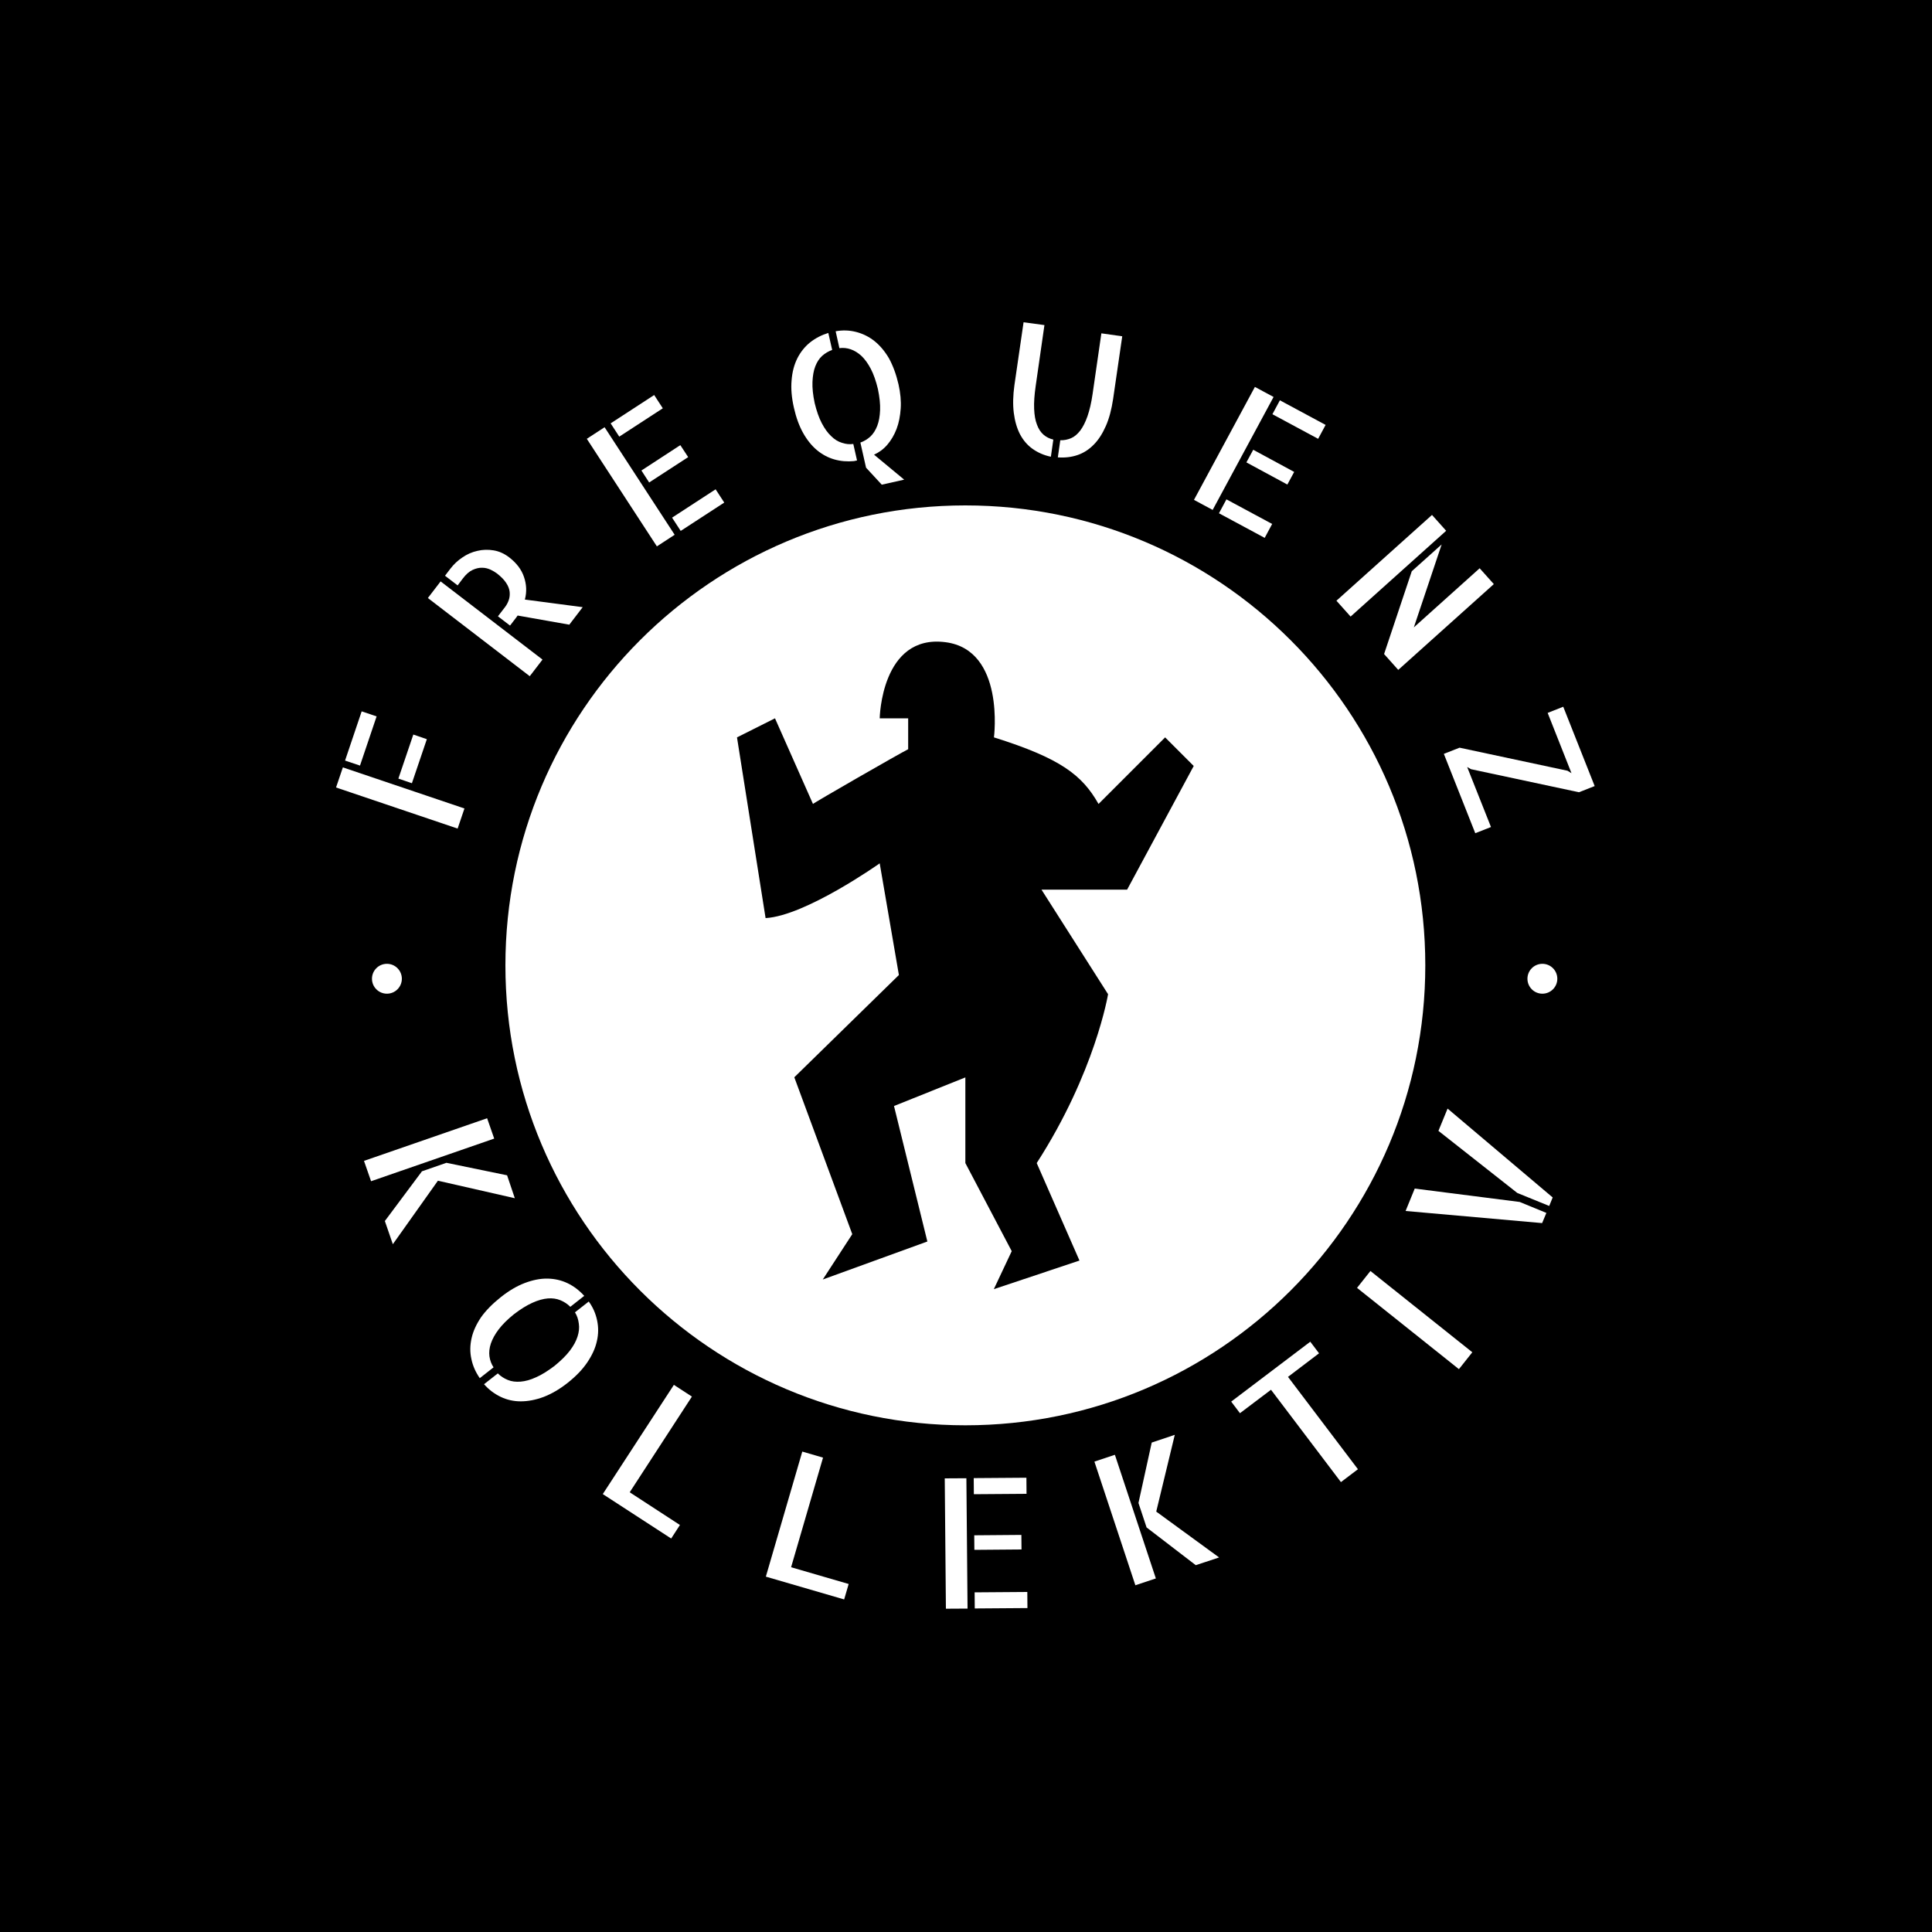
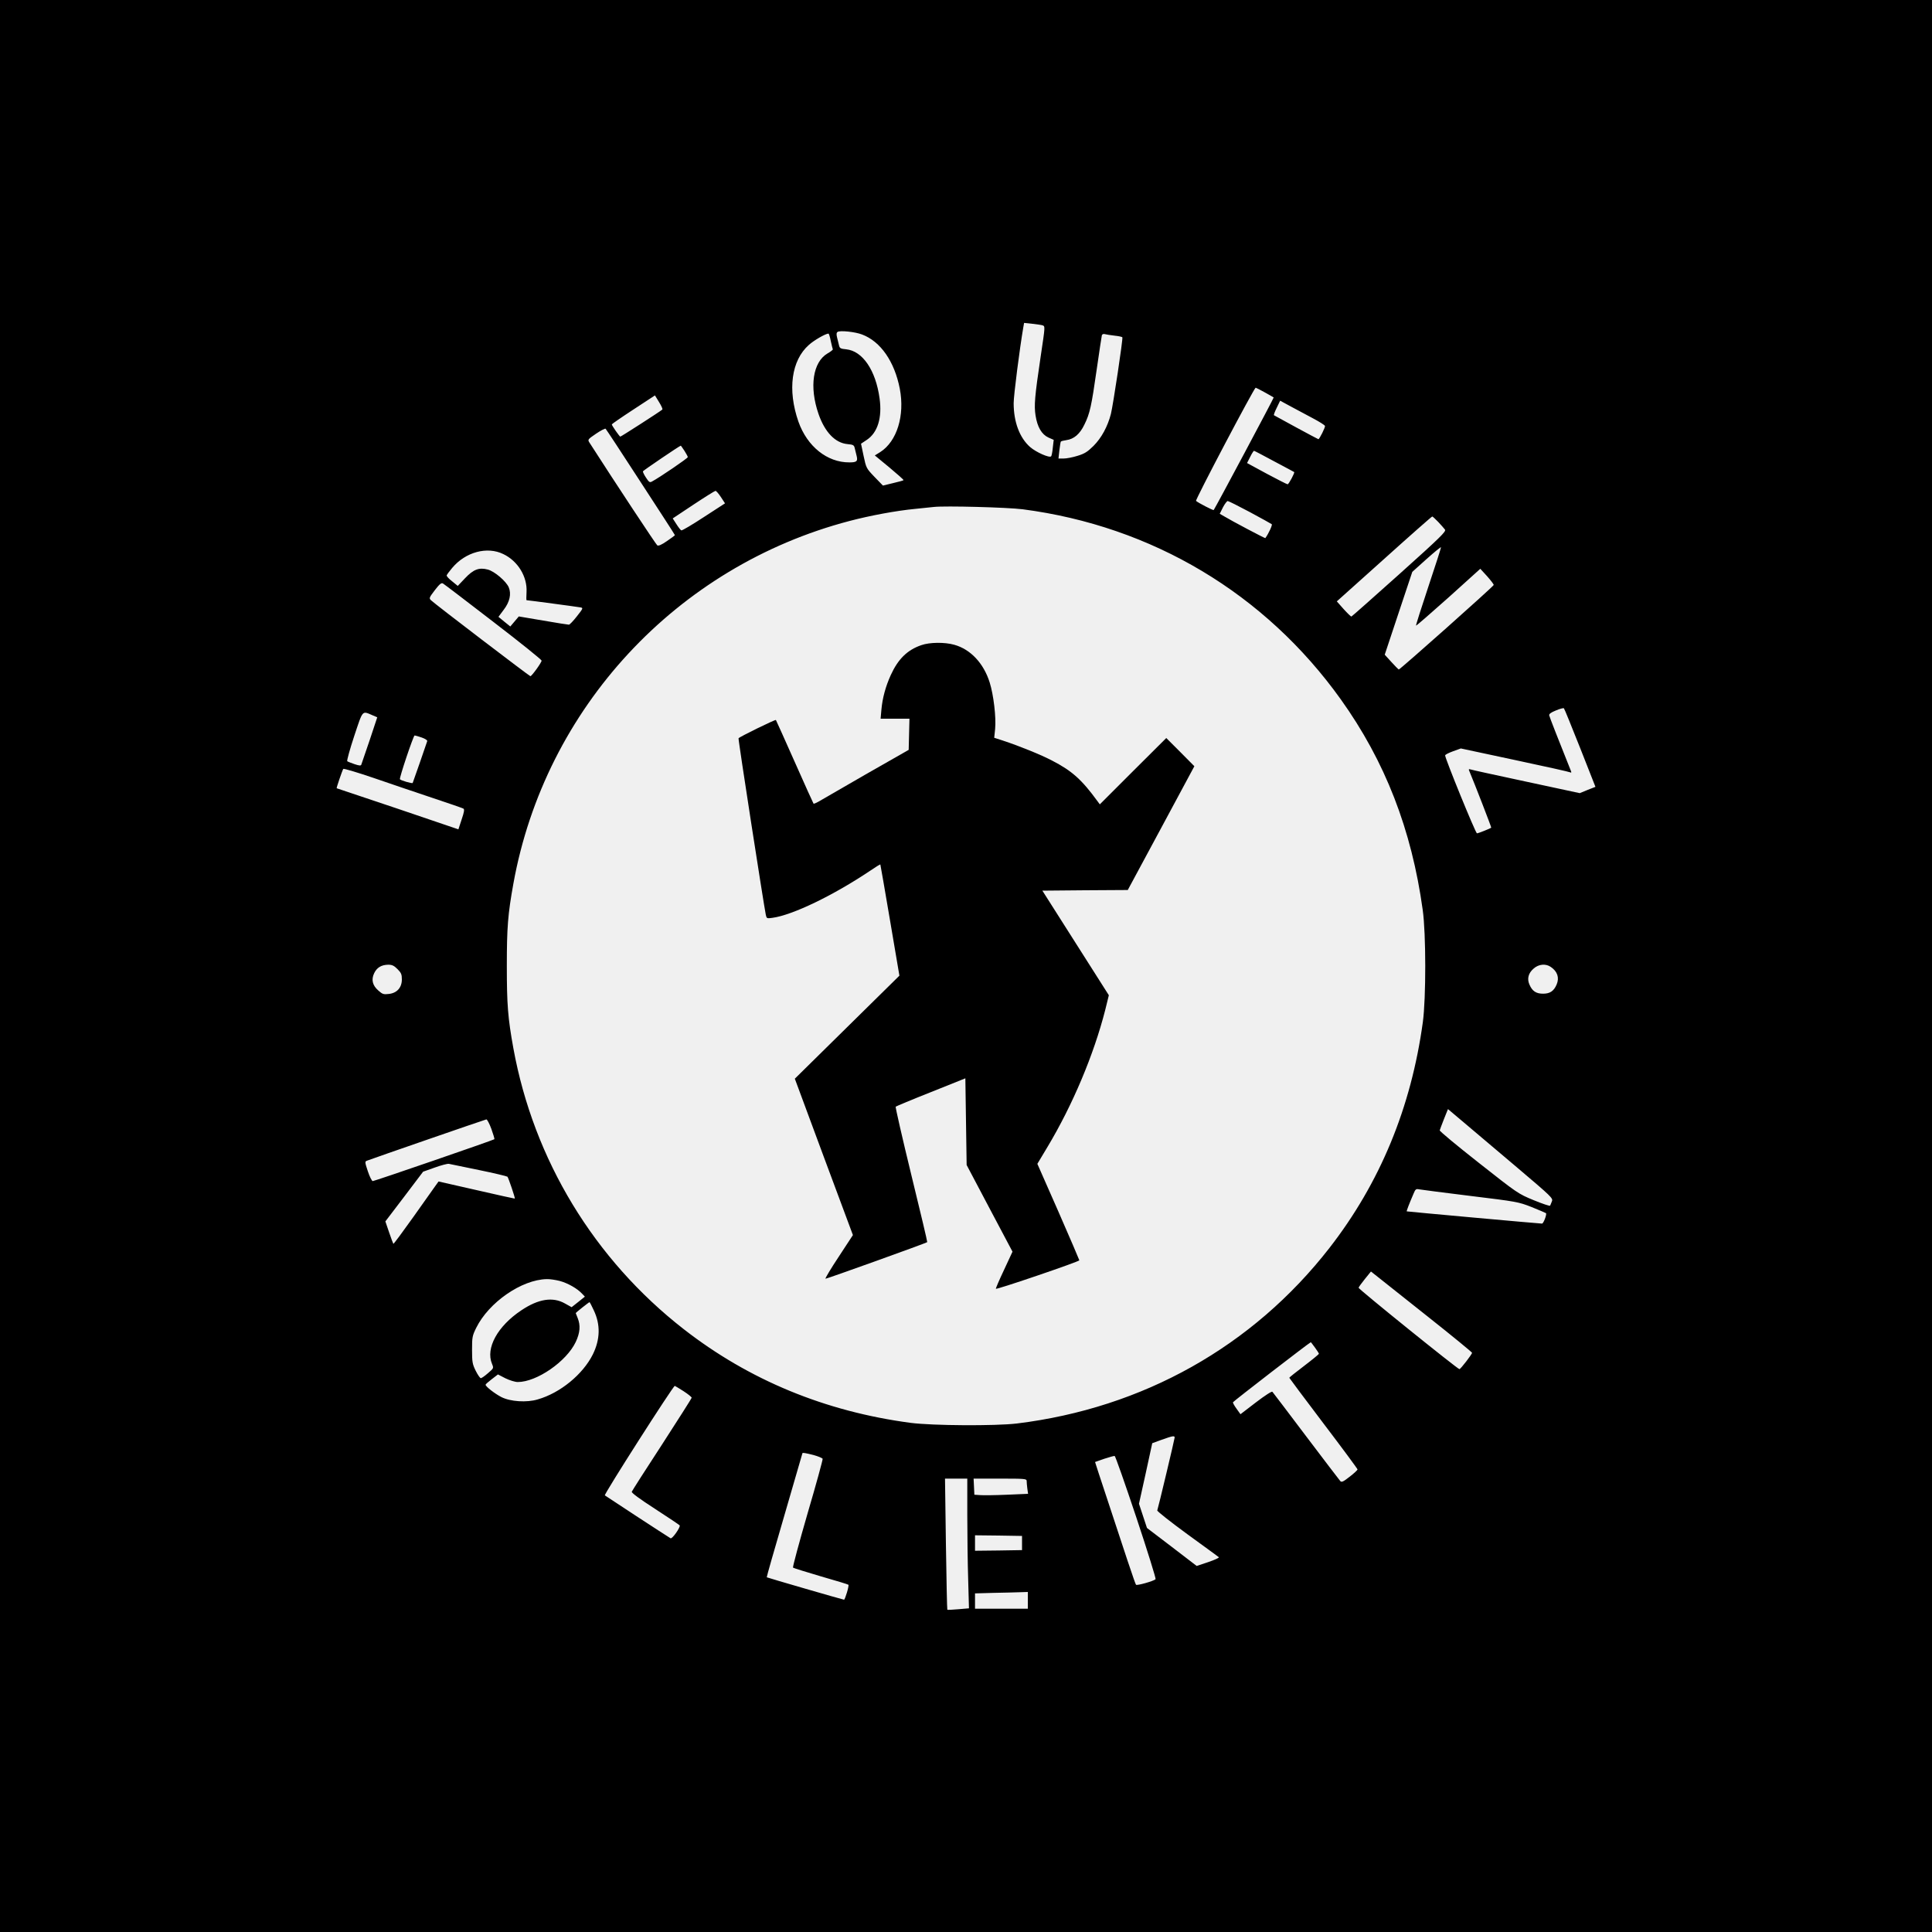
- <svg xmlns="http://www.w3.org/2000/svg" version="1.1" id="jxe-0" x="0px" y="0px" viewBox="0 0 1500 1500" style="enable-background:new 0 0 1500 1500;" xml:space="preserve">
-   <style type="text/css">
- 	.st0{fill:#FFFFFF;}
- </style>
-   <rect id="Background" y="0" width="1500" height="1500" />
-   <circle id="Kreis" class="st0" cx="749.5" cy="749.5" r="357.1" />
-   <path id="Figure" d="M771.7,572.5c51.9,16.3,68.5,29.3,81.2,51.7l51.7-51.7l22.2,22.2l-51.7,96h-66.5l51.7,81.2  c0,0-10,60.7-55.4,131.1l33.2,75.7l-66.5,22.2l13.9-29.5l-36-68.4v-66.5l-55.4,22.2L720,963.9l-81.2,29.5l22.9-35.2l-45-121.8  l81.2-79.4L683,670.3c0,0-57.6,40.8-88.6,42.5l-22.2-140.3l29.5-14.8c0,0,29.5,66.4,29.5,66.5c-0.5-0.3,69-40.2,73.9-42.5v-24H683  c0,0,1.1-65.6,51.1-59.1C780.5,504.6,771.7,572.5,771.7,572.5" />
-   <g id="KollektiV">
-     <path class="st0" d="M288.1,917.1l-5.5-15.8l95.6-33.1l5.5,15.8L288.1,917.1z M399.7,930.3L340,916.7L305,966l-6.2-18l28.8-38.6   l19-6.6l47.1,9.7L399.7,930.3z" />
-     <path class="st0" d="M388.7,1007.2L388.7,1007.2c6.4-5.1,12.7-8.8,18.8-11.1c6.1-2.3,12-3.5,17.6-3.4s10.8,1.3,15.6,3.6   c4.8,2.3,9.1,5.6,12.9,9.8l0,0l-10.8,8.5c-2.2-2.2-4.8-3.9-7.7-5.1c-2.9-1.2-6.2-1.7-9.8-1.4c-3.6,0.3-7.6,1.4-12,3.4   s-9.1,4.9-14.2,8.8l0,0c-5.1,4.1-9,8-11.9,11.8c-2.9,3.8-4.9,7.5-6.1,11c-1.2,3.6-1.5,6.9-1.1,10c0.5,3.2,1.5,6,3.2,8.5l0,0   l-10.7,8.4c-3.2-4.6-5.4-9.5-6.5-14.8c-1.2-5.3-1.1-10.6,0.1-16.1s3.7-10.9,7.4-16.4C377.2,1017.5,382.3,1012.3,388.7,1007.2   L388.7,1007.2z M446.4,1018.9l10.7-8.4c3.3,4.5,5.4,9.4,6.5,14.7c1.1,5.3,1.1,10.6-0.2,16.1c-1.2,5.5-3.7,10.9-7.4,16.4   c-3.7,5.5-8.7,10.7-15.1,15.8l0,0c-6.4,5.1-12.7,8.7-18.9,11.1c-6.2,2.3-12.1,3.4-17.7,3.4s-10.8-1.2-15.6-3.5   c-4.8-2.3-9.1-5.5-12.9-9.8l0,0l10.7-8.4c2.2,2.2,4.8,3.9,7.8,5.1c2.9,1.2,6.2,1.6,9.9,1.3s7.7-1.4,12-3.4   c4.4-1.9,9.1-4.9,14.3-8.8l0,0c5-4.1,9-8,11.9-11.8s4.9-7.5,6-11s1.5-6.8,1-10C449,1024.3,448,1021.4,446.4,1018.9L446.4,1018.9z" />
-     <path class="st0" d="M523.2,1075.2l14,9.1l-48.3,74.3l39,25.4l-6.8,10.5L468,1160L523.2,1075.2z" />
-     <path class="st0" d="M622.9,1127l16.1,4.7l-24.8,85.1l44.7,13l-3.5,12l-60.8-17.7L622.9,1127z" />
-     <path class="st0" d="M734.4,1249l-0.9-101.2l16.8-0.1l0.9,101.2L734.4,1249z M793,1191.7l0.1,11.3l-36.6,0.3l-0.1-11.3L793,1191.7z    M756.8,1248.8l-0.1-12.5l40.9-0.3l0.1,12.5L756.8,1248.8z M756,1147.6l40.9-0.3l0.1,12.5l-40.9,0.3L756,1147.6z" />
-     <path class="st0" d="M897.4,1225.5l-15.9,5.3l-31.8-96l15.9-5.3L897.4,1225.5z M912.1,1114l-14.4,59.6l48.8,35.6l-18.1,6   l-38.2-29.3l-6.3-19l10.3-46.9L912.1,1114z" />
-     <path class="st0" d="M955.9,1088.2l61.4-46.5l6.8,9L1000,1069l54.3,71.7l-13.2,10l-54.3-71.7l-24.1,18.2L955.9,1088.2z" />
-     <path class="st0" d="M1064,986.8l79.1,63.1l-10.4,13.1l-79.1-63.1L1064,986.8z" />
-     <path class="st0" d="M1197.3,949.6l-106-9.4l7.1-17.4l81.5,10.4l20.7,8.5L1197.3,949.6z M1178,926.2l-61.2-48.2l7.1-17.3l81.6,69   l-2.7,6.6L1178,926.2z" />
-   </g>
-   <g id="Punkte">
-     <path class="st0" d="M288.8,759.9c0-6.4,5.2-11.6,11.6-11.6s11.6,5.2,11.6,11.6c0,6.4-5.2,11.6-11.6,11.6S288.8,766.3,288.8,759.9z   " />
-     <path class="st0" d="M1185.9,759.9c0-6.4,5.2-11.6,11.6-11.6s11.6,5.2,11.6,11.6c0,6.4-5.2,11.6-11.6,11.6   S1185.9,766.3,1185.9,759.9z" />
-   </g>
-   <g id="FrequenZ">
-     <path class="st0" d="M355.3,643.3l-94.4-31.9l5.3-15.6l94.4,31.9L355.3,643.3z M320.9,570.3l10.5,3.6l-11.6,34.2l-10.5-3.6   L320.9,570.3z M267.9,590.5l12.9-38.2l11.6,3.9l-12.9,38.2L267.9,590.5z" />
-     <path class="st0" d="M411.3,525l-79.1-60.7l9.9-12.9l79.1,60.7L411.3,525z M407.5,465.5l44.9,5.9L442,485l-40.1-7.1   c-0.2,0.2-0.3,0.5-0.5,0.7c-0.2,0.3-0.4,0.6-0.8,1.1s-0.9,1.2-1.7,2.2c-0.7,1-1.7,2.2-2.9,3.8l0,0l-9.4-7.2l5.6-7.3   c1.2-1.6,2.1-3.3,2.8-5.3c0.7-2,0.9-4.1,0.7-6.3c-0.2-2.2-1.1-4.6-2.7-7c-1.6-2.5-4-4.9-7.2-7.4l0,0c-1.3-1-2.9-1.9-4.9-2.9   c-2-0.9-4.1-1.5-6.5-1.5c-2.4-0.1-4.9,0.5-7.5,1.7s-5.1,3.4-7.6,6.7l0,0l-4,5.3l-9.8-7.5l4.2-5.5c2.6-3.4,5.7-6.3,9.3-8.7   c3.6-2.5,7.5-4.2,11.6-5.1c4.1-1,8.4-1.1,12.6-0.4c4.3,0.7,8.3,2.5,12.1,5.4l0,0c5.7,4.4,9.6,9.5,11.5,15.2   C408.8,453.7,409.1,459.5,407.5,465.5L407.5,465.5z" />
-     <path class="st0" d="M510,424.2l-54.4-83.5l13.8-9l54.4,83.5L510,424.2z M528.2,345.6l6.1,9.3L504,374.6l-6-9.3L528.2,345.6z    M528.5,412.2l-6.7-10.3l33.8-22l6.7,10.3L528.5,412.2z M474.1,328.7l33.8-22l6.7,10.3l-33.8,22L474.1,328.7z" />
-     <path class="st0" d="M616.4,316.6L616.4,316.6c-1.8-7.8-2.4-15-1.8-21.4c0.5-6.5,2-12.1,4.5-17.1c2.5-4.9,5.8-9,9.9-12.3   c4.2-3.3,8.9-5.7,14.1-7.3l0,0l3,13.2c-2.9,1-5.5,2.6-7.8,4.6c-2.3,2.1-4,4.8-5.3,8.1c-1.3,3.3-2,7.4-2.2,12.1s0.4,10.2,1.7,16.4   l0,0c1.5,6.2,3.3,11.4,5.5,15.6s4.6,7.6,7.3,10.1c2.6,2.6,5.4,4.3,8.4,5.2c2.9,1,5.9,1.3,8.8,0.9l0,0l2.9,12.8L663,358   c-5.2,0.5-10.3,0.1-15.2-1.3s-9.4-3.8-13.5-7.2c-4.1-3.4-7.7-7.9-10.8-13.4C620.5,330.7,618.1,324.2,616.4,316.6z M697.6,298.4   L697.6,298.4c1.5,6.7,2.1,13,1.7,18.8c-0.4,5.8-1.4,11.1-3.2,15.8c-1.8,4.7-4.2,8.8-7.2,12.3s-6.5,6-10.3,7.7l0,0l23.4,19.4   l-17.4,3.9l-12.2-13.2l-4.4-19.5c2.9-1,5.5-2.6,7.8-4.7c2.2-2.1,4-4.9,5.3-8.3s2-7.4,2.2-12.1s-0.4-10.2-1.7-16.5l0,0   c-1.5-6.2-3.3-11.4-5.5-15.6s-4.6-7.5-7.2-10c-2.7-2.5-5.5-4.2-8.4-5.2s-5.9-1.3-8.8-0.9l0,0l-2.9-13.1c5.4-1,10.7-0.8,15.8,0.5   s9.9,3.6,14.2,7s8.1,7.9,11.4,13.5C693.3,283.9,695.8,290.6,697.6,298.4L697.6,298.4z" />
-     <path class="st0" d="M810.9,252.4l-6.8,47.3c-1,6.9-1.4,12.8-1.2,17.7c0.2,4.9,0.9,9,2.2,12.3c1.2,3.3,2.9,5.9,5.1,7.8   c2.2,1.9,4.7,3.1,7.6,3.8l0,0l-1.9,13.3c-5.4-1.1-10.1-3.2-14.2-6.1c-4.1-2.9-7.3-6.7-9.8-11.4c-2.4-4.7-4-10.2-4.8-16.6   s-0.6-13.6,0.5-21.5l0,0l7.1-48.8L810.9,252.4z M855.1,258.8l16.2,2.3l-7.1,48.8c-1.2,7.9-3,14.9-5.6,20.8s-5.7,10.8-9.4,14.5   c-3.7,3.8-7.9,6.5-12.6,8.1c-4.7,1.6-9.8,2.2-15.3,1.8l0,0l1.9-13.3c3,0.1,5.8-0.5,8.4-1.6c2.6-1.1,4.9-3.1,7.1-5.9   c2.1-2.8,4-6.5,5.6-11.1s3-10.4,4-17.4l0,0L855.1,258.8z" />
-     <path class="st0" d="M927,388.1l47.3-87.7l14.5,7.8l-47.3,87.7L927,388.1z M1004.8,366.4l-5.3,9.8L967.7,359l5.3-9.8L1004.8,366.4z    M946.4,398.5l5.8-10.8l35.5,19.1l-5.8,10.8L946.4,398.5z M993.7,310.8l35.5,19.1l-5.8,10.8l-35.5-19.1L993.7,310.8z" />
-     <path class="st0" d="M1097.7,487.1l51.1-45.9l11,12.3l-74.2,66.6l-11-12.3l21.5-64.3l23.2-20.8L1097.7,487.1z M1048.6,478.7   l-11-12.3l74.2-66.6l11,12.3L1048.6,478.7z" />
-     <path class="st0" d="M1213.7,548.7l24.4,61.6l-12.2,4.8l-83.8-17.9l-3-1.7l18.5,46.6l-12.2,4.8l-24.4-61.6l12.2-4.8l83.8,17.9   l3.1,1.9l-18.5-46.8L1213.7,548.7z" />
+ <svg xmlns="http://www.w3.org/2000/svg" version="1.0" width="1500pt" height="1500pt" viewBox="0 0 1500 1500" preserveAspectRatio="xMidYMid meet">
+   <g transform="translate(0,1500) scale(0.1,-0.1)" fill="#000000" stroke="none">
+     <path d="M0 7500 l0 -7500 7500 0 7500 0 0 7500 0 7500 -7500 0 -7500 0 0 -7500z m8095 4974 c20 -8 20 -6 -15 -240 -47 -316 -52 -382 -40 -460 14 -90 48 -147 100 -171 l41 -18 -7 -60 c-3 -33 -9 -64 -13 -68 -14 -14 -117 32 -163 72 -82 72 -128 195 -128 341 0 60 47 427 75 589 l6 34 65 -7 c35 -4 71 -9 79 -12z m-1402 -71 c144 -54 252 -210 293 -421 40 -208 -22 -409 -152 -492 l-42 -26 114 -94 c62 -52 112 -96 109 -98 -2 -3 -39 -13 -82 -23 l-78 -19 -65 67 c-64 67 -65 69 -85 163 l-20 95 45 30 c84 56 120 172 99 322 -30 219 -132 368 -259 381 -44 4 -51 8 -56 31 -3 14 -10 42 -15 61 -6 24 -5 37 4 43 18 13 136 1 190 -20z m-243 -50 c7 -32 14 -61 16 -65 2 -3 -16 -18 -41 -32 -114 -67 -143 -259 -70 -470 49 -141 129 -225 225 -234 44 -4 51 -8 56 -31 3 -14 10 -42 15 -61 10 -41 1 -50 -56 -50 -173 -1 -328 124 -396 316 -86 247 -55 476 81 596 38 35 130 88 152 88 4 0 12 -26 18 -57z m2203 41 c31 -3 59 -9 61 -13 6 -9 -72 -527 -89 -595 -25 -97 -73 -186 -135 -248 -47 -46 -68 -60 -124 -77 -38 -12 -86 -21 -108 -21 l-40 0 7 63 c4 34 9 65 11 68 2 4 22 9 44 12 58 8 104 47 139 120 43 87 55 143 96 430 20 139 38 258 40 265 3 7 13 11 22 8 10 -3 44 -8 76 -12z m1166 -440 c36 -20 68 -38 70 -40 3 -2 -454 -859 -466 -874 -4 -4 -120 56 -137 71 -8 7 451 878 463 879 2 0 34 -16 70 -36z m-4677 -134 c-15 -14 -320 -210 -326 -210 -6 0 -66 86 -66 95 0 3 75 55 167 115 l168 110 32 -52 c18 -29 30 -55 25 -58z m5052 -68 c49 -26 91 -52 93 -59 4 -9 -43 -103 -51 -103 -4 0 -340 182 -345 186 -3 3 7 29 22 59 l26 54 83 -45 c46 -24 123 -66 172 -92z m-5220 -495 c146 -224 266 -409 266 -412 0 -2 -28 -23 -62 -46 -42 -29 -65 -39 -75 -33 -10 7 -320 476 -528 800 -13 21 -10 24 53 67 37 25 70 42 74 38 4 -3 126 -189 272 -414z m340 243 c14 -22 26 -44 26 -49 0 -9 -222 -160 -279 -190 -16 -9 -23 -4 -45 30 -15 22 -26 45 -24 50 2 6 283 197 294 199 1 0 13 -18 28 -40z m4579 -82 c84 -44 153 -82 155 -83 6 -5 -42 -95 -51 -95 -5 0 -78 37 -162 82 l-153 83 24 47 c13 27 27 48 30 48 3 0 74 -37 157 -82z m-4296 -277 l32 -49 -165 -107 c-90 -59 -168 -105 -174 -103 -5 1 -22 23 -38 48 l-29 45 161 107 c89 59 166 107 171 107 6 0 24 -21 42 -48z m4107 -117 c89 -48 165 -90 170 -94 6 -6 -23 -70 -50 -108 -2 -3 -262 134 -321 170 l-33 19 25 50 c14 27 31 49 37 49 6 0 84 -39 172 -86z m-1764 22 c1006 -131 1883 -655 2470 -1476 344 -481 550 -1011 636 -1635 26 -184 26 -684 1 -870 -91 -665 -333 -1250 -726 -1755 -595 -764 -1447 -1242 -2426 -1362 -169 -20 -655 -17 -825 5 -663 88 -1254 332 -1761 727 -696 542 -1165 1315 -1323 2180 -43 237 -51 340 -51 640 0 300 8 402 51 640 246 1362 1267 2463 2609 2815 159 42 363 80 510 94 61 6 126 13 145 15 87 10 572 -3 690 -18z m3226 -98 c22 -24 46 -50 53 -60 10 -14 -34 -58 -354 -345 -201 -180 -369 -329 -373 -330 -4 0 -31 26 -60 58 l-53 60 367 329 c202 182 370 330 374 330 3 0 24 -19 46 -42z m-76 -502 c-55 -165 -98 -301 -96 -303 2 -3 115 96 252 218 l247 223 54 -59 c29 -33 52 -63 50 -67 -5 -14 -730 -659 -737 -656 -4 2 -30 28 -58 59 l-51 56 107 322 107 321 110 99 c61 54 111 96 113 92 1 -3 -43 -141 -98 -305z m-7182 252 c113 -54 187 -176 180 -295 -2 -35 -2 -63 0 -63 12 0 400 -52 420 -56 21 -4 19 -8 -29 -69 -28 -36 -56 -65 -62 -65 -7 0 -97 14 -200 32 l-189 32 -33 -39 -33 -39 -46 37 -46 38 41 55 c47 61 60 123 39 174 -20 47 -111 125 -163 138 -68 18 -112 1 -177 -68 l-56 -59 -44 36 c-25 19 -44 40 -42 46 2 6 21 32 43 58 103 123 271 169 397 107z m-78 -526 c206 -158 375 -294 375 -301 0 -15 -76 -120 -87 -121 -7 0 -740 559 -771 589 -17 16 -16 20 29 79 37 48 51 59 63 52 9 -5 185 -139 391 -298z m8438 -979 l119 -302 -61 -24 -61 -25 -414 89 c-228 49 -423 91 -433 95 -16 5 -17 2 -8 -18 40 -95 170 -431 168 -434 -8 -7 -101 -44 -111 -44 -11 1 -247 580 -247 605 0 6 28 20 61 32 l61 22 421 -90 c231 -49 424 -92 430 -96 6 -4 8 0 5 8 -93 232 -168 423 -170 435 -2 11 14 23 52 38 30 13 58 20 62 17 4 -3 60 -142 126 -308z m-9372 252 l33 -14 -59 -178 c-33 -98 -62 -183 -65 -190 -3 -9 -16 -8 -52 4 -26 9 -52 19 -57 23 -4 5 20 92 54 195 70 209 59 197 146 160z m378 -171 c26 -9 45 -21 43 -28 -2 -6 -28 -81 -57 -166 -30 -85 -55 -157 -56 -159 -5 -6 -94 20 -99 29 -6 10 105 340 114 340 4 0 29 -7 55 -16z m81 -468 c127 -42 236 -80 243 -84 9 -6 6 -26 -14 -85 l-25 -76 -471 160 c-260 87 -473 159 -474 159 -4 0 43 137 51 150 3 5 103 -25 233 -69 125 -43 331 -113 457 -155z m-269 -1330 c29 -29 34 -41 34 -80 0 -64 -38 -106 -101 -113 -41 -5 -50 -2 -82 27 -45 39 -56 84 -32 134 21 44 56 65 109 66 30 0 45 -7 72 -34z m8954 17 c52 -35 68 -84 46 -136 -22 -52 -52 -72 -106 -72 -54 0 -84 20 -106 72 -19 44 -8 88 33 123 39 35 94 40 133 13z m-263 -1556 c270 -229 282 -240 272 -264 -5 -14 -12 -29 -14 -34 -3 -4 -60 15 -128 43 -121 50 -125 53 -427 291 -168 132 -304 245 -302 251 1 6 17 46 33 88 l31 77 127 -107 c69 -59 253 -214 408 -345z m-7962 298 c15 -42 26 -78 23 -80 -7 -7 -930 -325 -944 -325 -7 0 -24 34 -38 76 -23 69 -24 76 -8 82 52 20 919 320 928 321 6 1 24 -33 39 -74z m-97 -319 c118 -24 217 -48 222 -52 8 -10 61 -166 57 -170 -1 -1 -135 29 -297 66 l-295 67 -26 -36 c-14 -20 -92 -130 -173 -244 -82 -115 -150 -207 -152 -204 -2 2 -17 42 -33 89 l-29 85 147 193 146 193 90 32 c50 18 99 31 110 29 11 -2 116 -24 233 -48z m7697 -201 c360 -44 373 -46 475 -86 58 -23 108 -45 113 -48 8 -8 -19 -81 -31 -81 -19 0 -1047 93 -1050 95 -3 2 19 59 53 138 14 34 19 38 43 33 15 -3 194 -26 397 -51z m-326 -940 c187 -148 340 -274 340 -278 1 -10 -89 -127 -98 -127 -14 0 -786 623 -783 632 1 5 23 36 49 68 l47 58 52 -41 c29 -23 206 -163 393 -312z m-6744 280 c63 -17 136 -58 174 -99 l22 -23 -51 -41 -52 -41 -52 29 c-94 53 -205 36 -338 -53 -185 -123 -279 -294 -228 -416 14 -34 13 -34 -31 -72 -24 -21 -49 -39 -56 -39 -6 0 -24 26 -40 58 -25 51 -28 67 -28 162 0 98 2 109 32 170 98 199 353 375 548 379 23 1 68 -6 100 -14z m265 -228 c53 -111 50 -226 -7 -342 -77 -155 -253 -300 -428 -350 -86 -26 -213 -17 -282 18 -51 26 -123 82 -123 96 0 4 22 23 48 43 l48 37 58 -30 c33 -16 75 -29 96 -29 147 0 378 159 450 311 34 72 38 129 15 186 -8 19 -15 37 -15 38 0 4 102 85 107 85 2 0 17 -28 33 -63z m5599 -289 c17 -23 31 -45 31 -49 0 -3 -52 -46 -115 -94 -63 -48 -115 -89 -115 -92 0 -2 119 -161 265 -354 146 -192 265 -353 265 -358 0 -4 -27 -30 -61 -56 -51 -40 -63 -45 -73 -34 -7 8 -127 165 -266 349 -139 184 -256 339 -261 344 -5 6 -57 -28 -128 -82 l-120 -92 -30 42 c-17 23 -30 46 -28 51 2 7 590 461 604 466 1 1 15 -18 32 -41z m-4902 -339 c35 -23 63 -45 63 -51 0 -5 -104 -168 -230 -363 -127 -194 -232 -359 -235 -367 -3 -8 60 -55 181 -133 102 -66 188 -124 191 -128 8 -13 -58 -108 -71 -100 -43 26 -503 327 -510 333 -8 8 530 850 543 850 2 0 33 -19 68 -41z m3813 -360 c0 -11 -127 -544 -135 -566 -2 -6 103 -89 233 -184 130 -95 241 -175 245 -179 5 -4 -32 -21 -82 -38 l-90 -30 -193 148 -193 147 -31 94 -31 94 52 235 51 235 74 27 c84 30 100 33 100 17z m-2803 -136 c36 -10 67 -23 70 -29 2 -6 -50 -197 -117 -424 -66 -228 -117 -417 -113 -421 5 -4 102 -34 217 -68 115 -33 211 -62 213 -65 7 -6 -26 -116 -34 -116 -8 0 -597 171 -600 174 -2 1 60 218 137 481 77 264 140 480 140 482 0 6 24 2 87 -14z m2505 -483 c87 -261 154 -477 150 -481 -16 -15 -144 -51 -152 -43 -7 8 -76 215 -290 866 l-28 87 71 25 c40 13 76 23 81 22 6 -1 81 -216 168 -476z m-1312 18 c0 -156 3 -382 7 -504 l6 -221 -82 -7 c-46 -4 -84 -6 -86 -4 -2 2 -7 231 -11 511 l-7 507 86 0 87 0 0 -282z m461 265 c0 -10 2 -37 5 -59 l6 -42 -164 -7 c-90 -4 -183 -5 -208 -3 l-45 3 -3 63 -3 62 206 0 c188 0 205 -1 206 -17z m-36 -483 l0 -55 -182 -3 -183 -2 0 60 0 60 183 -2 182 -3 0 -55z m45 -445 l0 -65 -205 0 -205 0 0 60 0 59 143 4 c78 1 170 4 205 5 l62 2 0 -65z" />
+     <path d="M7153 9991 c-108 -37 -180 -107 -237 -232 -40 -88 -65 -179 -73 -271 l-6 -68 112 0 112 0 -3 -121 -3 -121 -335 -191 c-184 -106 -349 -201 -367 -212 -18 -10 -34 -17 -37 -14 -2 2 -68 148 -146 324 -78 176 -144 322 -146 325 -5 5 -283 -131 -290 -142 -4 -6 195 -1289 212 -1372 6 -27 8 -28 51 -22 156 21 473 174 758 365 42 29 78 51 80 49 1 -2 35 -196 75 -433 l73 -430 -406 -400 -406 -400 225 -607 226 -607 -110 -168 c-61 -92 -107 -169 -103 -171 7 -2 781 276 790 284 2 2 -54 238 -124 524 -70 287 -124 524 -121 528 4 3 127 55 274 113 l267 107 5 -337 5 -336 178 -337 178 -336 -66 -142 c-37 -78 -65 -144 -63 -146 8 -7 648 211 648 221 -1 5 -74 176 -163 379 l-163 370 78 130 c195 325 360 716 449 1065 l28 114 -258 406 -258 406 331 3 332 2 259 481 258 480 -109 110 -109 109 -258 -257 -258 -258 -17 23 c-123 169 -199 237 -354 317 -86 45 -251 112 -381 155 l-68 22 7 67 c9 91 -12 266 -42 362 -47 150 -149 258 -275 293 -74 21 -191 20 -256 -3z" />
  </g>
</svg>
